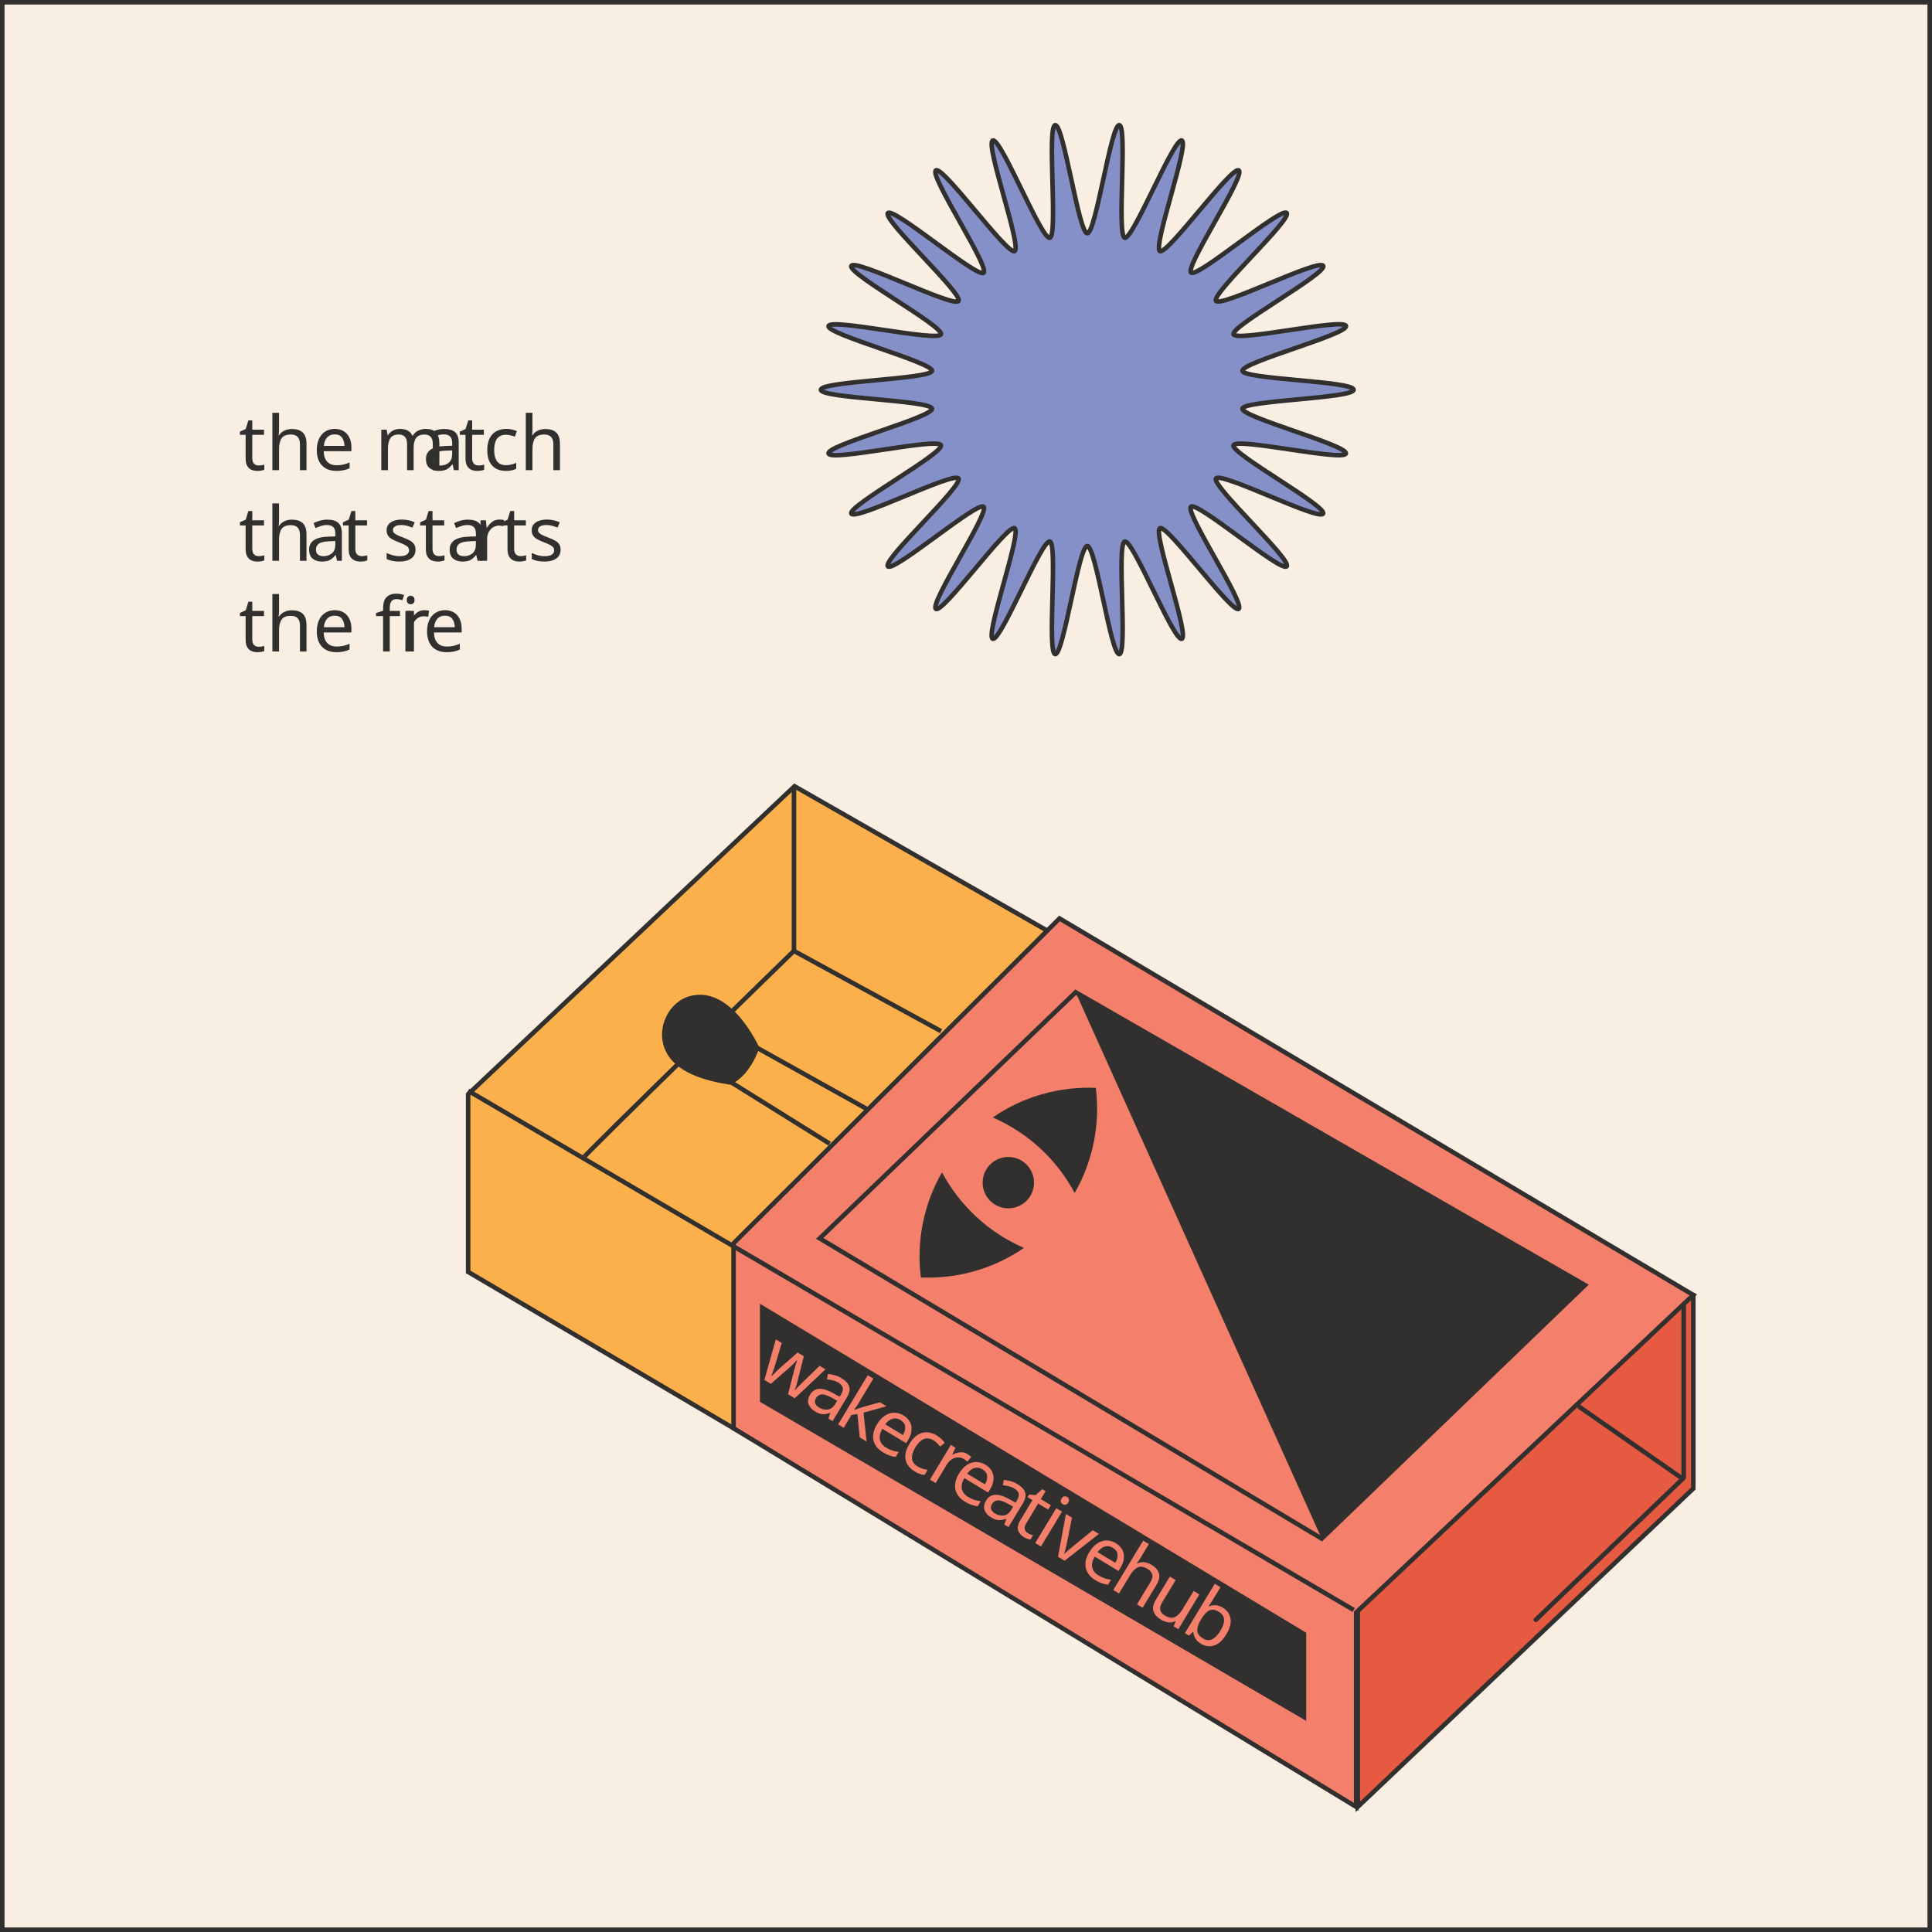
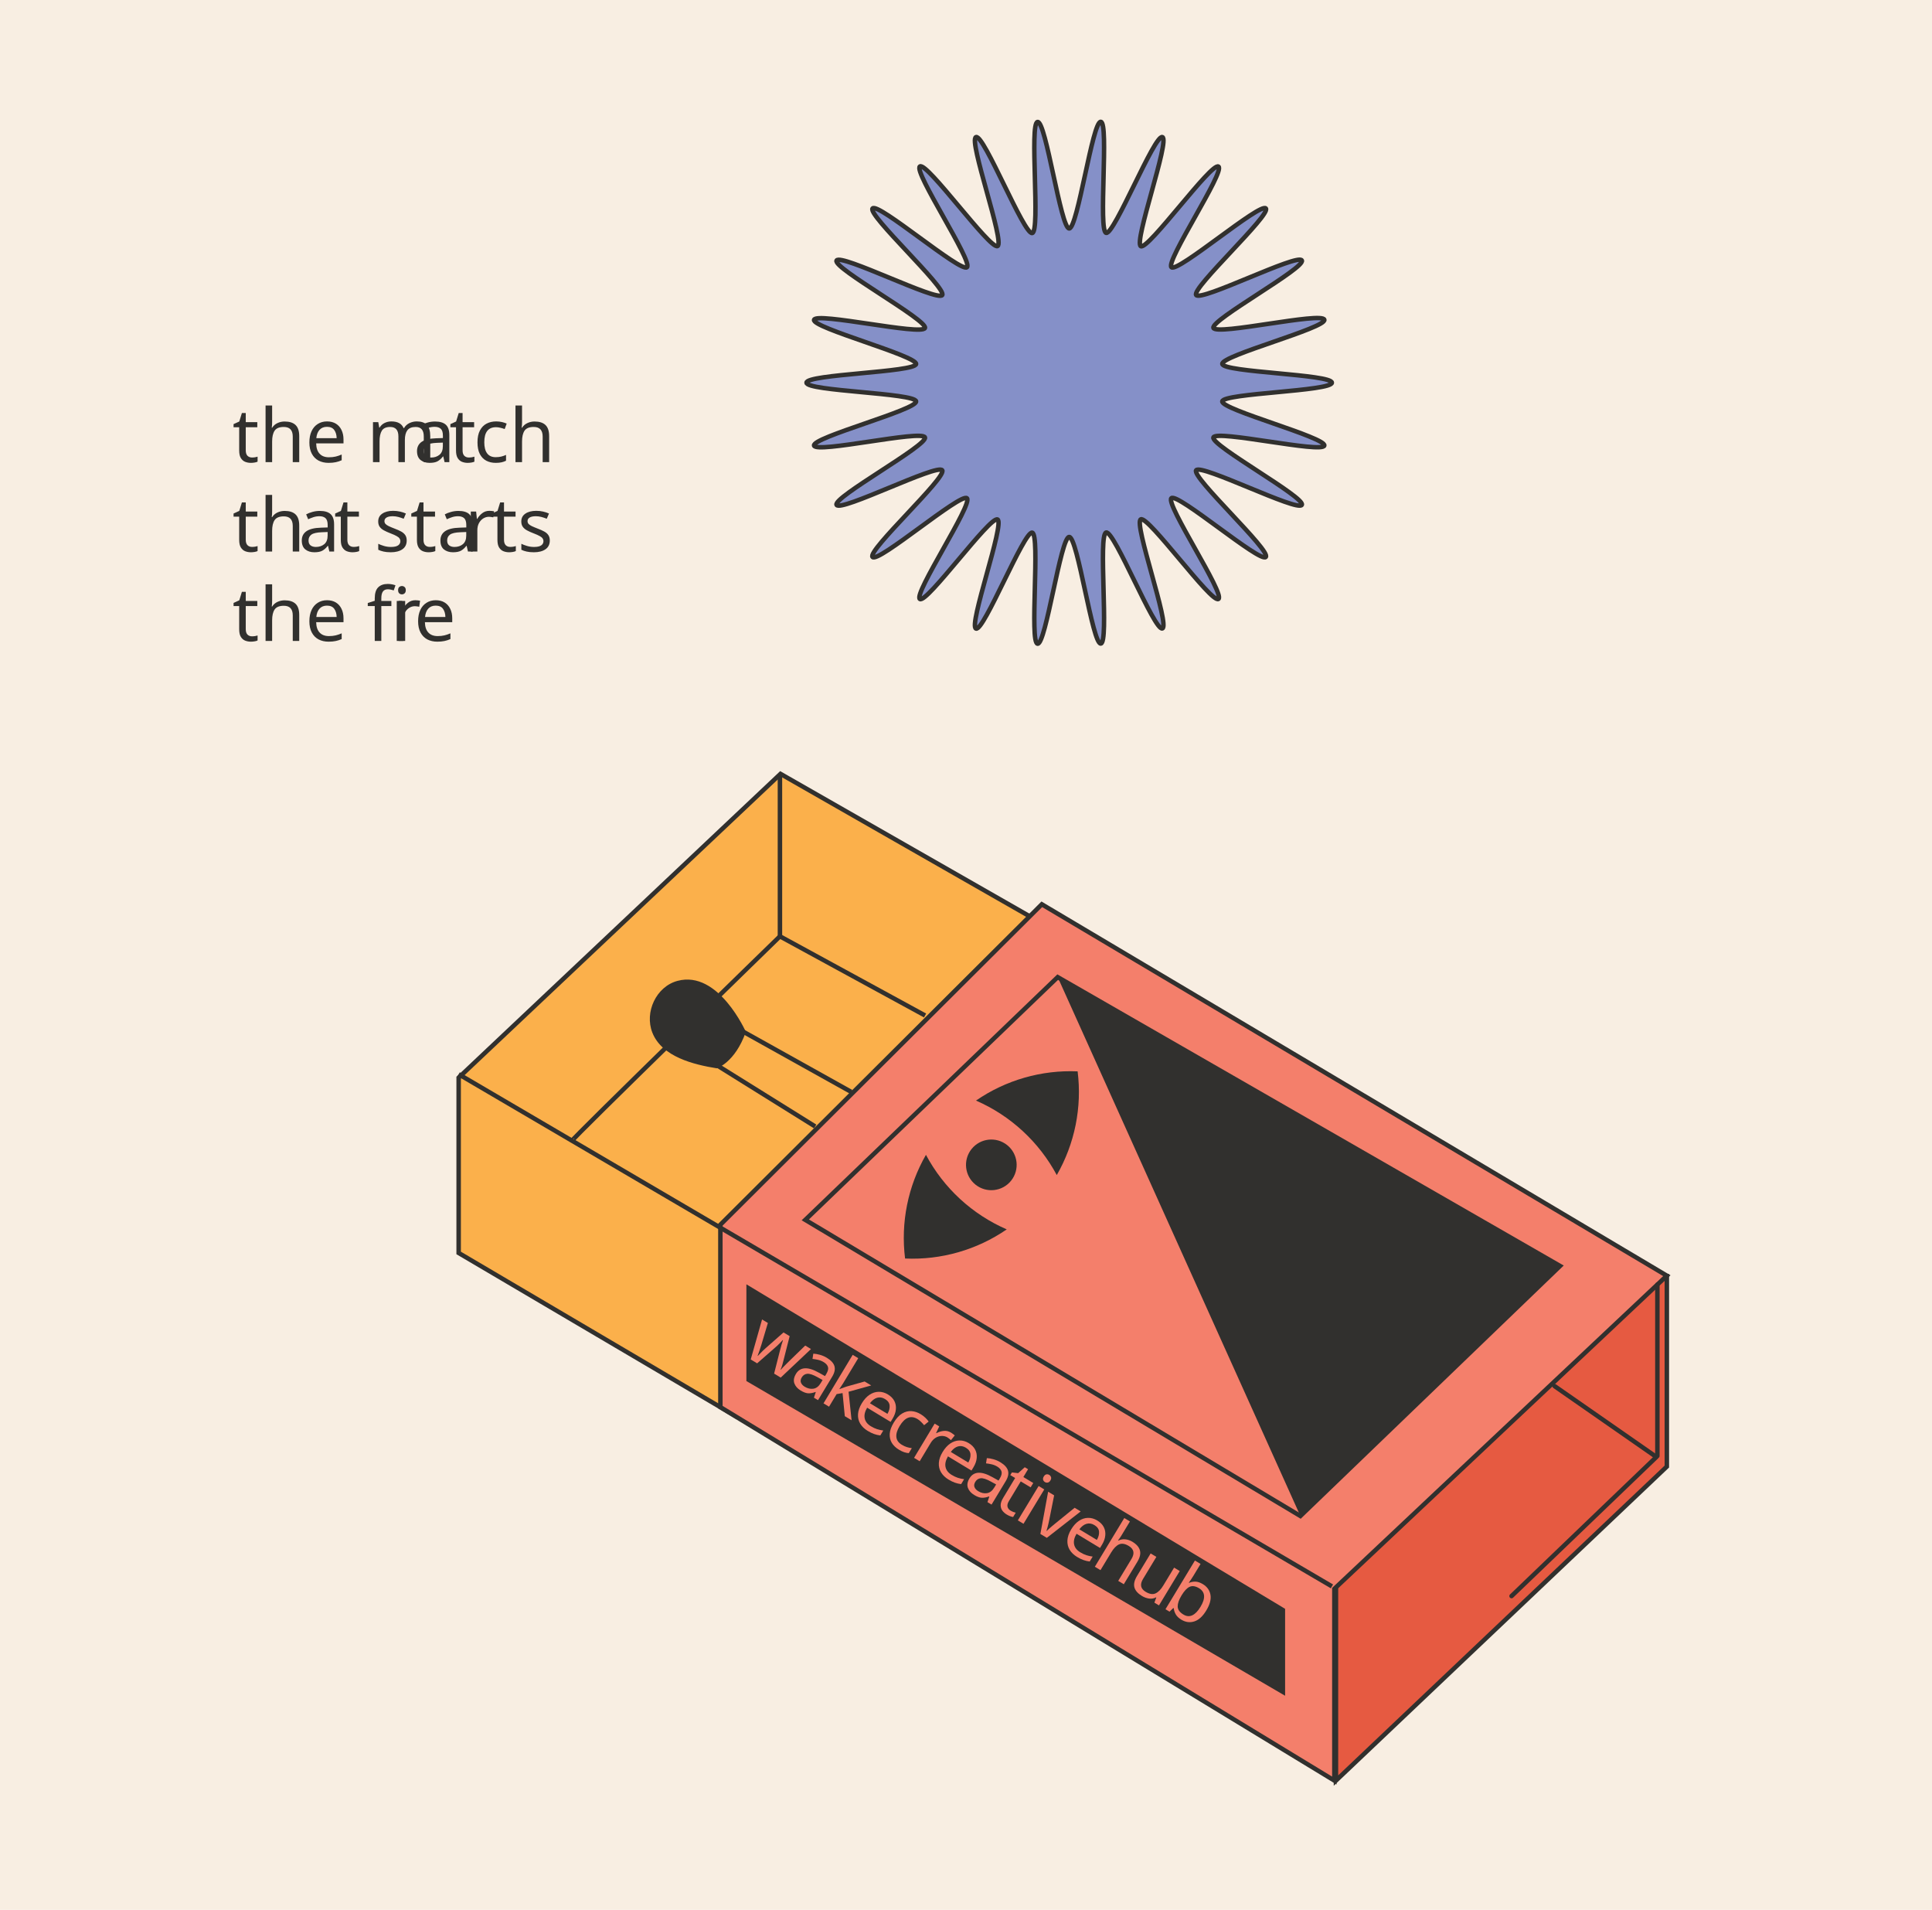
- <svg xmlns="http://www.w3.org/2000/svg" viewBox="0 0 639.43 639.43">
+ <svg xmlns="http://www.w3.org/2000/svg" viewBox="0 0 648.41 640.84">
  <defs>
-     <style>.cls-1{fill:#f8eee2;}.cls-1,.cls-2,.cls-3,.cls-4,.cls-5,.cls-7{stroke:#31302e;stroke-width:1.5px;}.cls-1,.cls-2,.cls-3,.cls-4,.cls-5{stroke-miterlimit:10;}.cls-2{fill:#fbb04b;}.cls-3{fill:#e65a41;}.cls-4,.cls-8{fill:#f47f6b;}.cls-5,.cls-7{fill:none;}.cls-10,.cls-6{fill:#31302e;}.cls-7{stroke-linecap:round;stroke-linejoin:round;}.cls-10,.cls-8{font-size:25px;font-family:Fraunces-Regular, Fraunces Regular;}.cls-9{fill:#8590c8;}.cls-11{letter-spacing:0em;}.cls-12{letter-spacing:-0.01em;}.cls-13{letter-spacing:0em;}.cls-14,.cls-15{font-family:Fraunces-Medium, Fraunces Medium;font-weight:500;}.cls-15{letter-spacing:0.02em;}.cls-16{letter-spacing:-0.01em;}</style>
+     <style>
+       .cls-1 {
+         fill: #f8eee2;
+       }
+ 
+       .cls-2 {
+         fill: #fbb04b;
+       }
+ 
+       .cls-2, .cls-3, .cls-4, .cls-5, .cls-7 {
+         stroke: #31302e;
+         stroke-width: 1.5px;
+       }
+ 
+       .cls-2, .cls-3, .cls-4, .cls-5 {
+         stroke-miterlimit: 10;
+       }
+ 
+       .cls-3 {
+         fill: #e65a41;
+       }
+ 
+       .cls-4, .cls-8 {
+         fill: #f47f6b;
+       }
+ 
+       .cls-5, .cls-7 {
+         fill: none;
+       }
+ 
+       .cls-10, .cls-6 {
+         fill: #31302e;
+       }
+ 
+       .cls-7 {
+         stroke-linecap: round;
+         stroke-linejoin: round;
+       }
+ 
+       .cls-10, .cls-8 {
+         font-size: 25px;
+         font-family: Fraunces-Regular, Fraunces Regular;
+       }
+ 
+       .cls-9 {
+         fill: #8590c8;
+       }
+ 
+       .cls-11 {
+         letter-spacing: 0em;
+       }
+ 
+       .cls-12 {
+         letter-spacing: -0.01em;
+       }
+ 
+       .cls-13 {
+         letter-spacing: 0em;
+       }
+ 
+       .cls-14, .cls-15 {
+         font-family: Fraunces-Medium, Fraunces Medium;
+         font-weight: 500;
+       }
+ 
+       .cls-15 {
+         letter-spacing: 0.02em;
+       }
+ 
+       .cls-16 {
+         letter-spacing: -0.01em;
+       }
+     </style>
  </defs>
  <g id="Capa_2" data-name="Capa 2">
    <g id="Layer_1" data-name="Layer 1">
-       <rect class="cls-1" x="0.75" y="0.75" width="637.93" height="637.93" />
-       <polygon class="cls-2" points="154.94 362.16 154.94 420.96 247.43 475.45 247.43 413.94 350.66 310.34 262.96 260.22 154.94 362.16" />
-       <polygon class="cls-3" points="449.38 598.01 560.43 492.65 560.43 428.73 545.27 428.73 449.38 524.11 449.38 598.01" />
-       <polygon class="cls-4" points="448.85 598.01 448.85 533.67 560.43 428.6 350.66 303.98 242.78 411.49 242.78 472.7 448.85 598.01" />
-       <polygon class="cls-5" points="271.29 409.86 356 328.41 524.6 425.34 437.44 509.23 271.29 409.86" />
-       <polygon class="cls-6" points="437.44 509.23 524.6 425.34 356 328.41 437.44 509.23" />
-       <line class="cls-5" x1="154.94" y1="360.99" x2="448.03" y2="532.85" />
-       <polyline class="cls-7" points="508.31 536.1 556.93 489.43 522.79 465.68" />
-       <line class="cls-7" x1="557.25" y1="431.59" x2="557.25" y2="489.07" />
-       <path class="cls-6" d="M241.55,359s6.12-1.84,9.78-12.23c0,0-9.17-20.78-22.92-17.11-7.2,1.92-11.15,10.53-8.46,17.36C223.15,355.18,233.84,357.77,241.55,359Z" />
-       <path class="cls-5" d="M193,383.32c-.45-.26,69.76-68.6,69.76-68.6l48.7,26.57" />
-       <line class="cls-5" x1="262.78" y1="260.22" x2="262.78" y2="314.72" />
-       <polygon class="cls-6" points="251.51 463.95 251.51 431.49 432.31 540.38 432.31 569.55 251.51 463.95" />
-       <line class="cls-5" x1="239.83" y1="356.86" x2="274.59" y2="378.52" />
-       <line class="cls-5" x1="286.7" y1="366.93" x2="249.06" y2="345.95" />
-       <path class="cls-6" d="M328.57,369.84a56,56,0,0,1,27.11,25,56,56,0,0,0,7-34.79A55.88,55.88,0,0,0,328.57,369.84Z" />
-       <path class="cls-6" d="M311.77,388a55.88,55.88,0,0,0-7,34.8,56,56,0,0,0,34.12-9.78,56.13,56.13,0,0,1-27.11-25Z" />
-       <circle class="cls-6" cx="333.72" cy="391.45" r="8.5" transform="translate(-180.41 407.74) rotate(-51.37)" />
-       <text class="cls-8" transform="matrix(0.86, 0.52, -0.52, 0.86, 249.56, 454.68)">w</text>
-       <text class="cls-8" transform="matrix(0.86, 0.52, -0.52, 0.86, 265.23, 464.11)">a</text>
-       <text class="cls-8" transform="translate(275.57 470.34) rotate(31.04)">k</text>
-       <text class="cls-8" transform="matrix(0.86, 0.52, -0.52, 0.86, 285.62, 476.39)">e</text>
-       <text class="cls-8" transform="matrix(0.86, 0.52, -0.52, 0.86, 296.36, 482.85)">c</text>
-       <text class="cls-8" transform="translate(305.96 488.62) rotate(31.04)">r</text>
-       <text class="cls-8" transform="matrix(0.86, 0.52, -0.52, 0.86, 312.75, 492.71)">e</text>
-       <text class="cls-8" transform="matrix(0.86, 0.52, -0.52, 0.86, 323.47, 499.17)">a</text>
-       <text class="cls-8" transform="translate(333.71 505.33) rotate(31.04)">t</text>
-       <text class="cls-8" transform="matrix(0.86, 0.52, -0.52, 0.86, 340.8, 509.59)">i</text>
-       <text class="cls-8" transform="matrix(0.86, 0.52, -0.52, 0.86, 345.81, 512.61)">v</text>
-       <text class="cls-8" transform="matrix(0.86, 0.52, -0.52, 0.86, 355.9, 518.68)">e</text>
-       <text class="cls-8" transform="matrix(0.86, 0.52, -0.52, 0.86, 366.63, 525.14)">h</text>
-       <text class="cls-8" transform="matrix(0.86, 0.52, -0.52, 0.86, 378.52, 532.3)">u</text>
-       <text class="cls-8" transform="matrix(0.86, 0.52, -0.52, 0.86, 390.34, 539.41)">b</text>
-       <path class="cls-9" d="M448,129c0,2.86-36.46,3.5-36.8,6.26s34.92,12.12,34.25,14.83-36.22-5.35-37.22-2.73,31,20.15,29.67,22.64S404.06,156,402.46,158.35s25.25,27,23.39,29.09-29.57-21.6-31.68-19.73,18.11,32.21,15.79,33.81-23.56-28-26.06-26.71,9.88,35.61,7.23,36.61-16.12-32.87-18.87-32.2,1,36.94-1.8,37.28-7.75-35.78-10.61-35.78S352,216.83,349.24,216.5s.92-36.61-1.79-37.28-16.26,33.19-18.88,32.2,9.72-35.31,7.24-36.61-23.75,28.31-26.06,26.71,17.89-32,15.79-33.81-29.81,21.83-31.68,19.73,25-26.77,23.38-29.09S283.09,172.46,281.77,170s30.68-20,29.67-22.64-36.54,5.49-37.22,2.73,34.59-12,34.25-14.83-36.79-3.4-36.79-6.26,36.46-3.5,36.79-6.26-34.91-12.12-34.25-14.83,36.23,5.35,37.22,2.73-31-20.15-29.67-22.64,33.88,13.92,35.47,11.61-25.25-27-23.38-29.08,29.57,21.6,31.68,19.73S307.43,58,309.75,56.4s23.56,28,26.06,26.71-9.88-35.6-7.23-36.61,16.11,32.88,18.87,32.2-1-36.94,1.79-37.28S357,77.21,359.85,77.21s7.85-36.12,10.61-35.79-.92,36.61,1.8,37.28,16.25-33.19,18.87-32.2-9.72,35.31-7.23,36.61S407.65,54.8,410,56.4s-17.9,31.95-15.79,33.82S424,68.38,425.85,70.49s-25,26.76-23.39,29.08S436.62,85.46,437.93,88s-30.67,20-29.67,22.64,36.55-5.5,37.22-2.74-34.59,12-34.25,14.83S448,126.11,448,129Z" />
-       <path class="cls-5" d="M448,129c0,2.86-36.46,3.5-36.8,6.26s34.92,12.12,34.25,14.83-36.22-5.35-37.22-2.73,31,20.15,29.67,22.64S404.06,156,402.46,158.35s25.25,27,23.39,29.09-29.57-21.6-31.68-19.73,18.11,32.21,15.79,33.81-23.56-28-26.06-26.71,9.88,35.61,7.23,36.61-16.12-32.87-18.87-32.2,1,36.94-1.8,37.28-7.75-35.78-10.61-35.78S352,216.83,349.24,216.5s.92-36.61-1.79-37.28-16.26,33.19-18.88,32.2,9.72-35.31,7.24-36.61-23.75,28.31-26.06,26.71,17.89-32,15.79-33.81-29.81,21.83-31.68,19.73,25-26.77,23.38-29.09S283.09,172.46,281.77,170s30.68-20,29.67-22.64-36.54,5.49-37.22,2.73,34.59-12,34.25-14.83-36.79-3.4-36.79-6.26,36.46-3.5,36.79-6.26-34.91-12.12-34.25-14.83,36.23,5.35,37.22,2.73-31-20.15-29.67-22.64,33.88,13.92,35.47,11.61-25.25-27-23.38-29.08,29.57,21.6,31.68,19.73S307.43,58,309.75,56.4s23.56,28,26.06,26.71-9.88-35.6-7.23-36.61,16.11,32.88,18.87,32.2-1-36.94,1.79-37.28S357,77.21,359.85,77.21s7.85-36.12,10.61-35.79-.92,36.61,1.8,37.28,16.25-33.19,18.87-32.2-9.72,35.31-7.23,36.61S407.65,54.8,410,56.4s-17.9,31.95-15.79,33.82S424,68.38,425.85,70.49s-25,26.76-23.39,29.08S436.62,85.46,437.93,88s-30.67,20-29.67,22.64,36.55-5.5,37.22-2.74-34.59,12-34.25,14.83S448,126.11,448,129Z" />
-       <text class="cls-10" transform="translate(79 155.61)">the m<tspan class="cls-11" x="60.82" y="0">a</tspan>
+       <rect class="cls-1" width="648.41" height="640.84" />
+       <g>
+         <polygon class="cls-2" points="153.93 361.61 153.93 420.42 246.42 474.9 246.42 413.39 349.65 309.79 261.95 259.67 153.93 361.61" />
+         <polygon class="cls-3" points="448.37 597.46 559.42 492.1 559.42 428.18 544.25 428.18 448.37 523.57 448.37 597.46" />
+         <polygon class="cls-4" points="447.83 597.46 447.83 533.12 559.42 428.05 349.65 303.43 241.77 410.94 241.77 472.16 447.83 597.46" />
+         <polygon class="cls-5" points="270.27 409.32 354.98 327.87 523.58 424.79 436.43 508.68 270.27 409.32" />
+         <polygon class="cls-6" points="436.43 508.68 523.58 424.79 354.98 327.87 436.43 508.68" />
+         <line class="cls-5" x1="153.93" y1="360.45" x2="447.02" y2="532.3" />
+         <g>
+           <polyline class="cls-7" points="507.3 535.55 555.91 488.88 521.78 465.13" />
+           <line class="cls-7" x1="556.24" y1="431.04" x2="556.24" y2="488.52" />
+         </g>
+         <path class="cls-6" d="M240.54,358.46s6.11-1.83,9.78-12.22c0,0-9.17-20.79-22.92-17.12-7.2,1.92-11.15,10.54-8.46,17.37C222.14,354.63,232.83,357.22,240.54,358.46Z" />
+         <path class="cls-5" d="M192,382.77c-.44-.26,69.76-68.59,69.76-68.59l48.71,26.56" />
+         <line class="cls-5" x1="261.76" y1="259.67" x2="261.76" y2="314.18" />
+         <polygon class="cls-6" points="250.5 463.4 250.5 430.94 431.3 539.83 431.3 569 250.5 463.4" />
+         <line class="cls-5" x1="238.81" y1="356.31" x2="273.58" y2="377.98" />
+         <line class="cls-5" x1="285.68" y1="366.38" x2="248.05" y2="345.4" />
+         <g>
+           <path class="cls-6" d="M327.56,369.29a56.25,56.25,0,0,1,27.11,25,55.94,55.94,0,0,0,7-34.8A55.94,55.94,0,0,0,327.56,369.29Z" />
+           <path class="cls-6" d="M310.76,387.5a55.86,55.86,0,0,0-7,34.79,55.9,55.9,0,0,0,34.12-9.78,56,56,0,0,1-27.11-25Z" />
+           <circle class="cls-6" cx="332.71" cy="390.9" r="8.5" transform="translate(-180.37 406.74) rotate(-51.37)" />
+         </g>
+         <g>
+           <text class="cls-8" transform="matrix(0.86, 0.52, -0.52, 0.86, 248.54, 454.13)">w</text>
+           <text class="cls-8" transform="matrix(0.86, 0.52, -0.52, 0.86, 264.22, 463.57)">a</text>
+           <text class="cls-8" transform="translate(274.56 469.79) rotate(31.04)">k</text>
+           <text class="cls-8" transform="matrix(0.86, 0.52, -0.52, 0.86, 284.61, 475.84)">e</text>
+           <text class="cls-8" transform="matrix(0.86, 0.52, -0.52, 0.86, 295.34, 482.3)">c</text>
+           <text class="cls-8" transform="translate(304.95 488.08) rotate(31.04)">r</text>
+           <text class="cls-8" transform="matrix(0.86, 0.52, -0.52, 0.86, 311.74, 492.17)">e</text>
+           <text class="cls-8" transform="matrix(0.86, 0.52, -0.52, 0.86, 322.46, 498.62)">a</text>
+           <text class="cls-8" transform="translate(332.69 504.78) rotate(31.04)">t</text>
+           <text class="cls-8" transform="matrix(0.86, 0.52, -0.52, 0.86, 339.78, 509.05)">i</text>
+           <text class="cls-8" transform="matrix(0.86, 0.52, -0.52, 0.86, 344.8, 512.07)">v</text>
+           <text class="cls-8" transform="matrix(0.86, 0.52, -0.52, 0.86, 354.89, 518.14)">e</text>
+           <text class="cls-8" transform="matrix(0.86, 0.52, -0.52, 0.86, 365.62, 524.6)">h</text>
+           <text class="cls-8" transform="matrix(0.86, 0.52, -0.52, 0.86, 377.51, 531.75)">u</text>
+           <text class="cls-8" transform="matrix(0.86, 0.52, -0.52, 0.86, 389.33, 538.86)">b</text>
+         </g>
+       </g>
+       <g>
+         <path class="cls-9" d="M447,128.41c0,2.86-36.46,3.5-36.79,6.27s34.92,12.12,34.25,14.83-36.23-5.36-37.22-2.74,31,20.16,29.67,22.64-33.87-13.92-35.47-11.61,25.25,27,23.38,29.09-29.57-21.6-31.68-19.73,18.11,32.21,15.79,33.82-23.55-28-26.06-26.72,9.88,35.61,7.24,36.61S374,178,371.24,178.68s1,36.94-1.79,37.27-7.76-35.78-10.61-35.78S351,216.29,348.23,216s.92-36.61-1.8-37.27-16.25,33.19-18.87,32.19,9.72-35.3,7.24-36.61S311.05,202.57,308.73,201s17.9-31.95,15.79-33.82S294.71,189,292.84,186.89s25-26.76,23.39-29.09-34.15,14.11-35.47,11.61,30.67-20,29.67-22.64-36.54,5.49-37.22,2.74,34.59-12,34.25-14.83-36.79-3.41-36.79-6.27,36.46-3.49,36.79-6.26S272.54,110,273.21,107.32s36.23,5.36,37.22,2.74-31-20.16-29.67-22.64,33.87,13.92,35.47,11.6-25.25-27-23.38-29.08,29.57,21.6,31.68,19.73-18.12-32.21-15.79-33.82,23.55,28,26.06,26.72S324.92,47,327.56,46s16.12,32.88,18.88,32.2-1-36.94,1.79-37.28S356,76.66,358.84,76.66s7.84-36.12,10.61-35.79-.92,36.62,1.79,37.28S387.5,45,390.12,46s-9.72,35.31-7.24,36.62,23.75-28.32,26.06-26.72S391.05,87.8,393.16,89.67,423,67.83,424.84,69.94,399.84,96.7,401.45,99s34.15-14.11,35.47-11.61-30.67,20-29.67,22.64,36.54-5.5,37.22-2.74-34.59,12-34.25,14.83S447,125.56,447,128.41Z" />
+         <path class="cls-5" d="M447,128.41c0,2.86-36.46,3.5-36.79,6.27s34.92,12.12,34.25,14.83-36.23-5.36-37.22-2.74,31,20.16,29.67,22.64-33.87-13.92-35.47-11.61,25.25,27,23.38,29.09-29.57-21.6-31.68-19.73,18.11,32.21,15.79,33.82-23.55-28-26.06-26.72,9.88,35.61,7.24,36.61S374,178,371.24,178.68s1,36.94-1.79,37.27-7.76-35.78-10.61-35.78S351,216.29,348.23,216s.92-36.61-1.8-37.27-16.25,33.19-18.87,32.19,9.72-35.3,7.24-36.61S311.05,202.57,308.73,201s17.9-31.95,15.79-33.82S294.71,189,292.84,186.89s25-26.76,23.39-29.09-34.15,14.11-35.47,11.61,30.67-20,29.67-22.64-36.54,5.49-37.22,2.74,34.59-12,34.25-14.83-36.79-3.41-36.79-6.27,36.46-3.49,36.79-6.26S272.54,110,273.21,107.32s36.23,5.36,37.22,2.74-31-20.16-29.67-22.64,33.87,13.92,35.47,11.6-25.25-27-23.38-29.08,29.57,21.6,31.68,19.73-18.12-32.21-15.79-33.82,23.55,28,26.06,26.72S324.92,47,327.56,46s16.12,32.88,18.88,32.2-1-36.94,1.79-37.28S356,76.66,358.84,76.66s7.84-36.12,10.61-35.79-.92,36.62,1.79,37.28S387.5,45,390.12,46s-9.72,35.31-7.24,36.62,23.75-28.32,26.06-26.72S391.05,87.8,393.16,89.67,423,67.83,424.84,69.94,399.84,96.7,401.45,99s34.15-14.11,35.47-11.61-30.67,20-29.67,22.64,36.54-5.5,37.22-2.74-34.59,12-34.25,14.83S447,125.56,447,128.41Z" />
+       </g>
+       <text class="cls-10" transform="translate(77.98 155.06)">the m<tspan class="cls-11" x="60.82" y="0">a</tspan>
        <tspan class="cls-12" x="72.77" y="0">t</tspan>
        <tspan class="cls-13" x="80.9" y="0">ch</tspan>
        <tspan x="0" y="30">th</tspan>
        <tspan class="cls-11" x="22.15" y="30">a</tspan>
        <tspan x="34.1" y="30">t </tspan>
        <tspan class="cls-14" x="47.67" y="30">sta</tspan>
        <tspan class="cls-15" x="77.9" y="30">r</tspan>
        <tspan class="cls-14" x="86.67" y="30">ts</tspan>
        <tspan x="104.85" y="30"> </tspan>
        <tspan x="0" y="60">the fi</tspan>
        <tspan class="cls-16" x="53.05" y="60">r</tspan>
        <tspan x="60.97" y="60">e</tspan>
      </text>
    </g>
  </g>
</svg>
